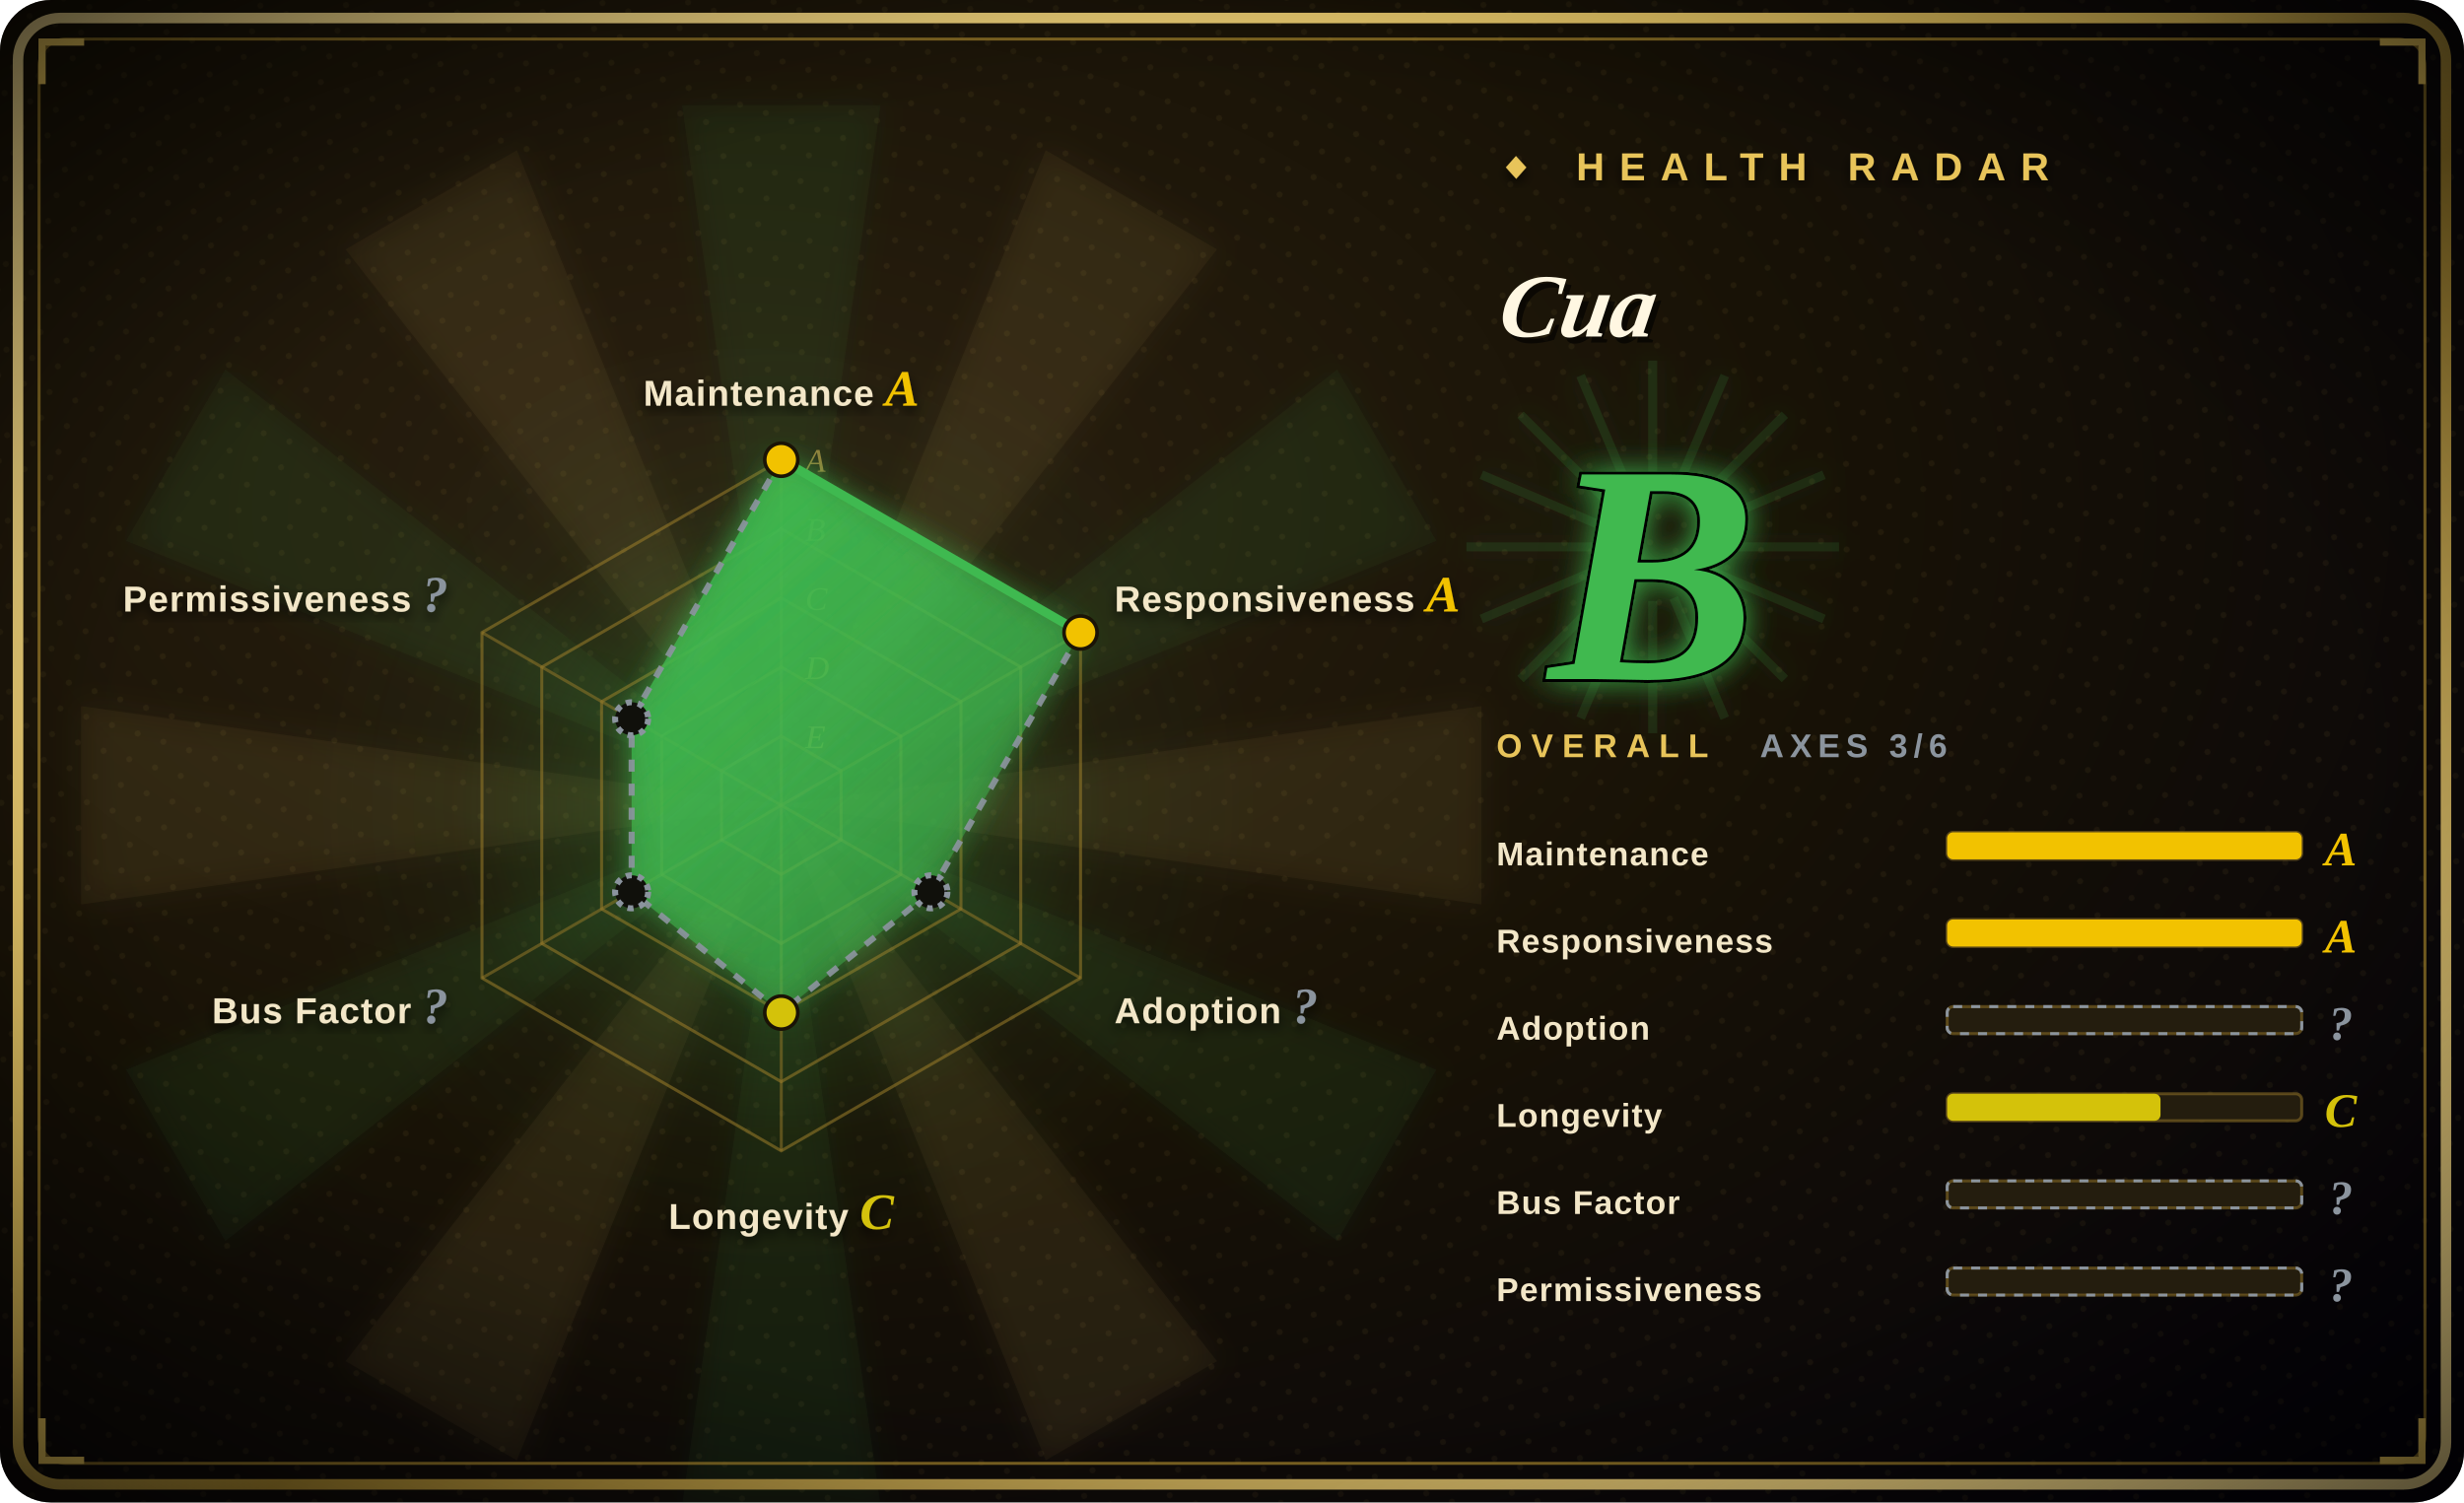
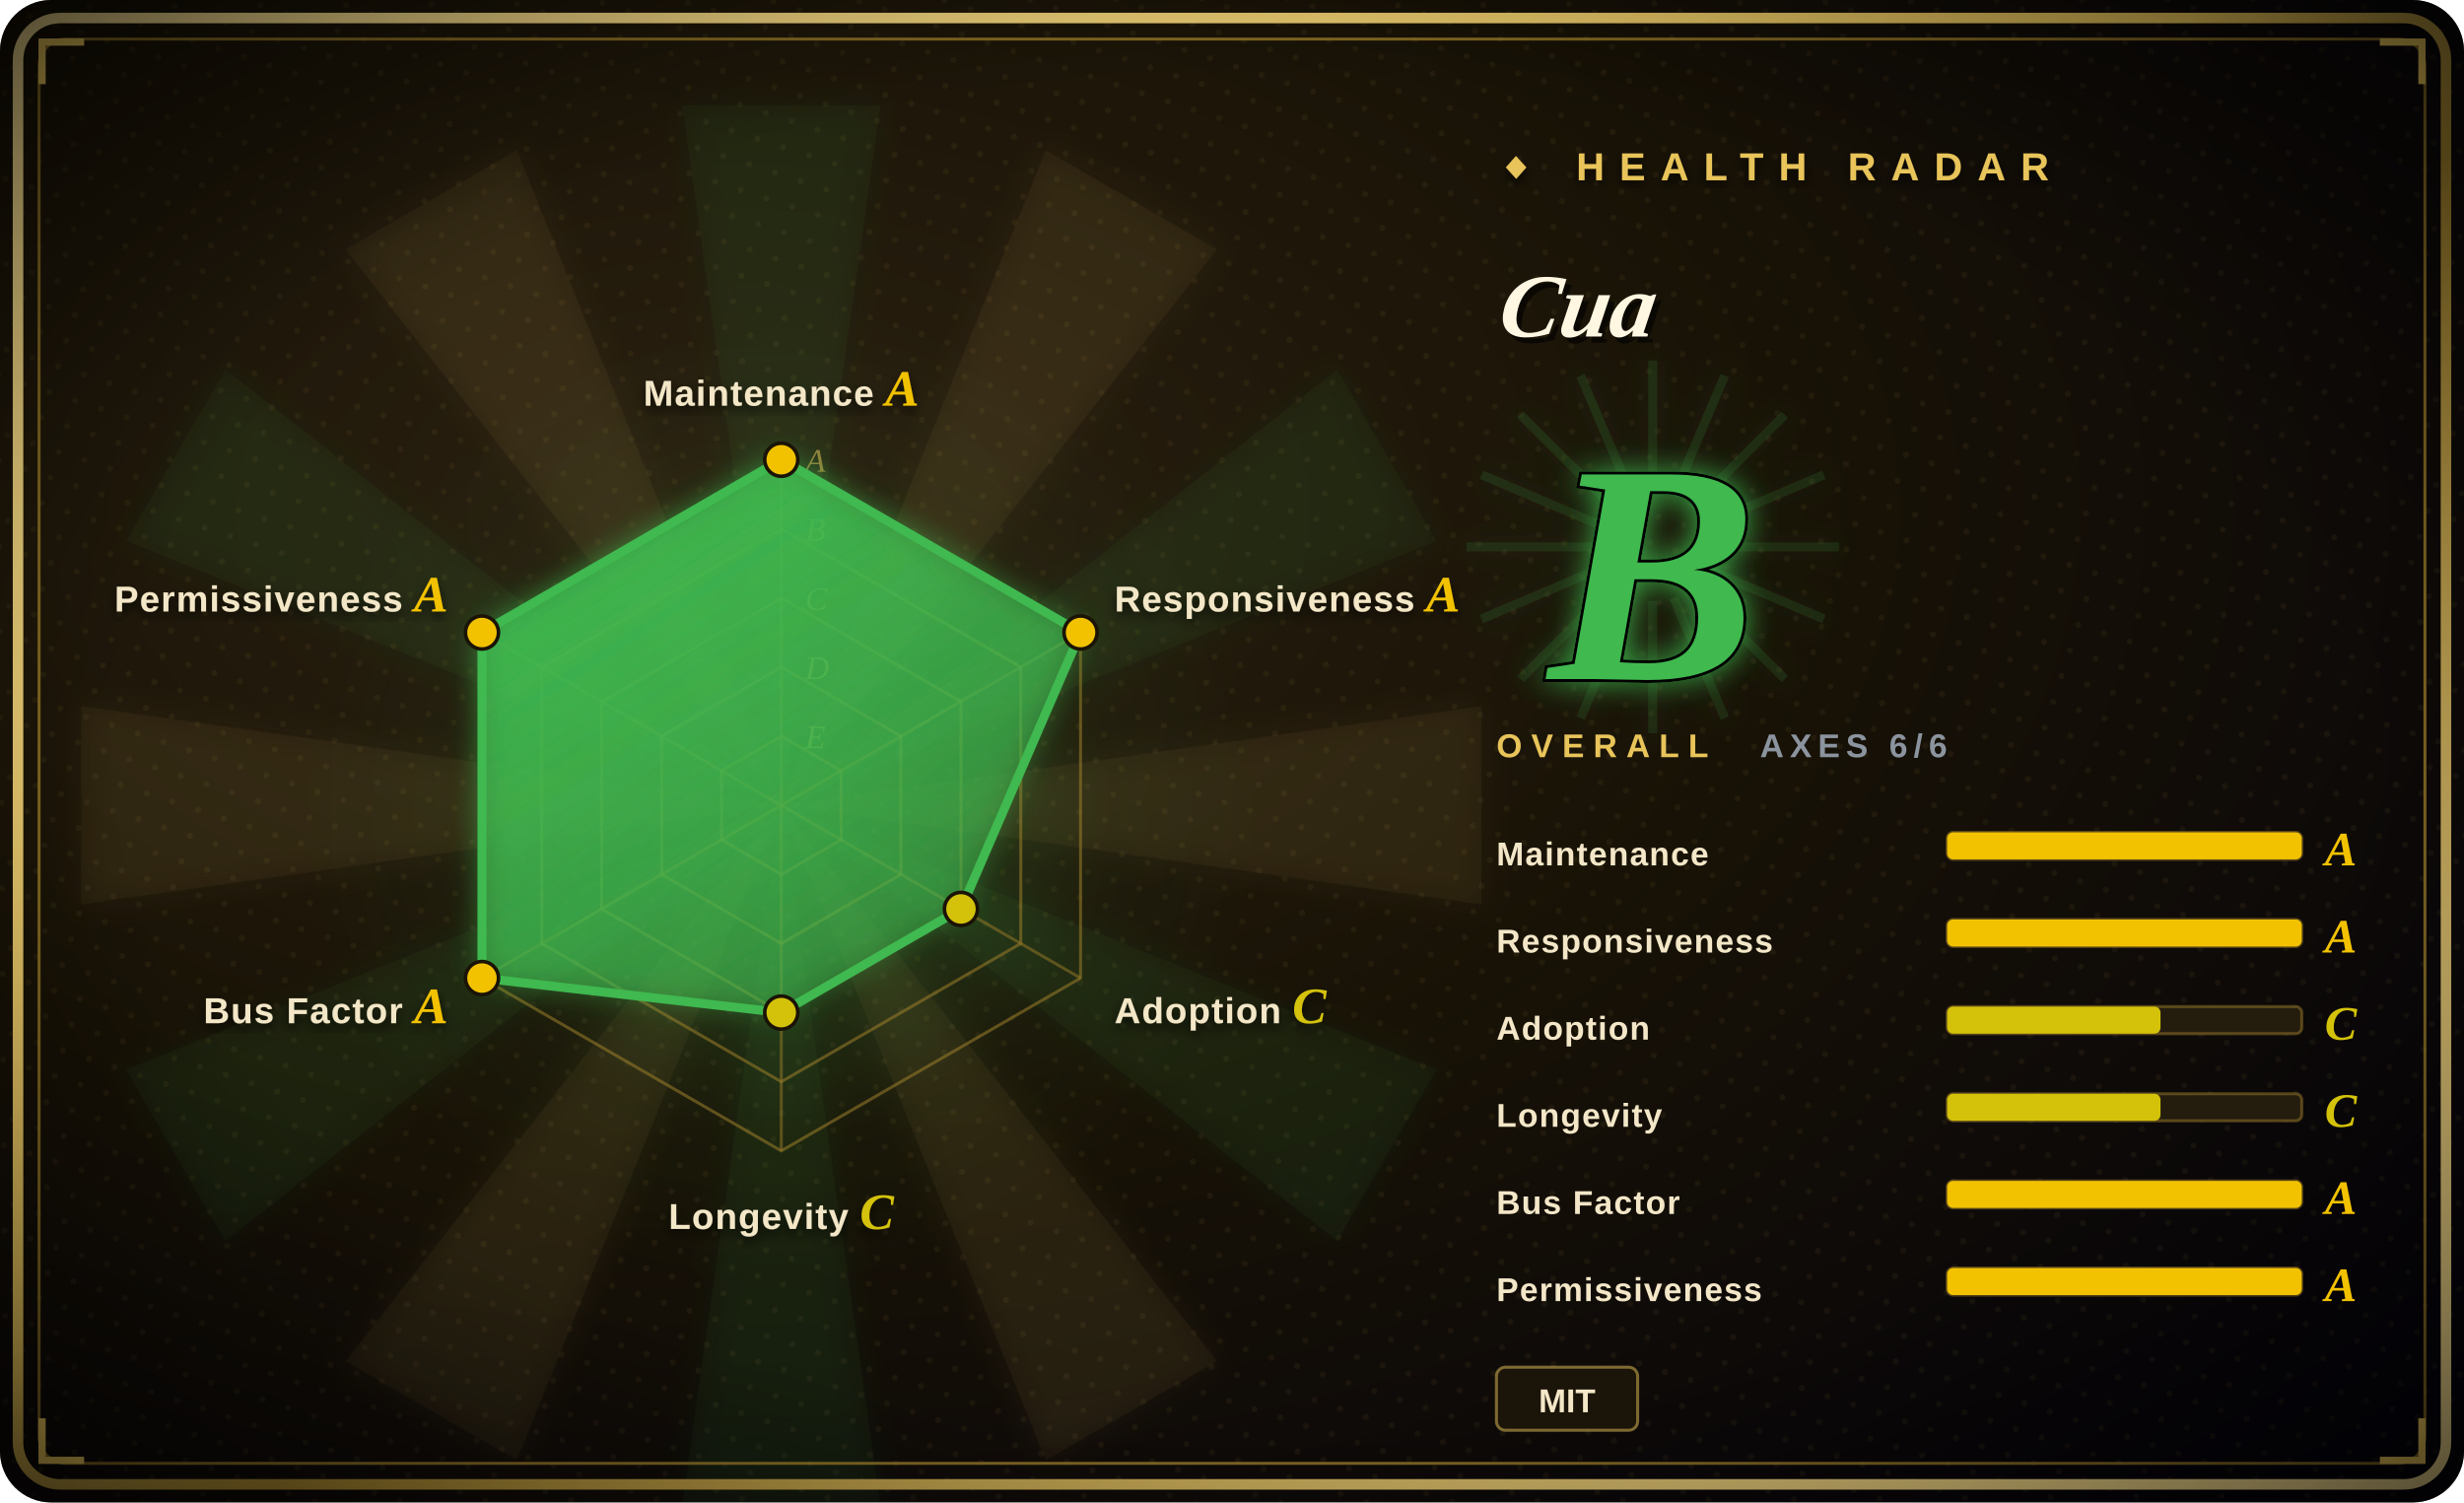
<svg xmlns="http://www.w3.org/2000/svg" width="820" height="500" viewBox="0 0 820 500">
  <defs>
    <radialGradient id="bg" cx="30%" cy="34%" r="90%">
      <stop offset="0%" stop-color="#2a2010" />
      <stop offset="48%" stop-color="#181206" />
      <stop offset="100%" stop-color="#05030a" />
    </radialGradient>
    <radialGradient id="vig" cx="50%" cy="50%" r="72%">
      <stop offset="62%" stop-color="#000000" stop-opacity="0" />
      <stop offset="100%" stop-color="#000000" stop-opacity="0.72" />
    </radialGradient>
    <linearGradient id="frame" x1="0" y1="0" x2="1" y2="1">
      <stop offset="0%" stop-color="#f6dd92" />
      <stop offset="45%" stop-color="#E8C45A" />
      <stop offset="55%" stop-color="#9c7d2a" />
      <stop offset="100%" stop-color="#f6dd92" />
    </linearGradient>
    <linearGradient id="poly" x1="0" y1="0" x2="0.7" y2="1">
      <stop offset="0%" stop-color="#3FB950" stop-opacity="0.92" />
      <stop offset="100%" stop-color="#3FB950" stop-opacity="0.34" />
    </linearGradient>
    <radialGradient id="halo" cx="50%" cy="50%" r="50%">
      <stop offset="0%" stop-color="#3FB950" stop-opacity="0.34" />
      <stop offset="68%" stop-color="#3FB950" stop-opacity="0.04" />
      <stop offset="100%" stop-color="#3FB950" stop-opacity="0" />
    </radialGradient>
    <filter id="glow" x="-60%" y="-60%" width="220%" height="220%">
      <feGaussianBlur stdDeviation="5" result="b" />
      <feMerge>
        <feMergeNode in="b" />
        <feMergeNode in="SourceGraphic" />
      </feMerge>
    </filter>
    <filter id="soft" x="-30%" y="-30%" width="160%" height="160%">
      <feDropShadow dx="0" dy="2" stdDeviation="2" flood-color="#000" flood-opacity="0.7" />
    </filter>
    <pattern id="halftone" width="9" height="9" patternUnits="userSpaceOnUse" patternTransform="rotate(18)">
      <circle cx="2" cy="2" r="1" fill="#E8C45A" fill-opacity="0.06" />
    </pattern>
  </defs>
  <rect width="820" height="500" rx="17" fill="url(#bg)" />
  <rect width="820" height="500" rx="17" fill="url(#halftone)" />
  <g opacity="0.5" filter="url(#glow)">
    <path d="M260,268 L493,235 L493,301 Z" fill="#E8C45A" fill-opacity="0.10" />
    <path d="M260,268 L478,356 L445,413 Z" fill="#3FB950" fill-opacity="0.10" />
    <path d="M260,268 L405,453 L348,486 Z" fill="#E8C45A" fill-opacity="0.10" />
    <path d="M260,268 L293,501 L227,501 Z" fill="#3FB950" fill-opacity="0.10" />
    <path d="M260,268 L172,486 L115,453 Z" fill="#E8C45A" fill-opacity="0.10" />
    <path d="M260,268 L75,413 L42,356 Z" fill="#3FB950" fill-opacity="0.10" />
    <path d="M260,268 L27,301 L27,235 Z" fill="#E8C45A" fill-opacity="0.10" />
    <path d="M260,268 L42,180 L75,123 Z" fill="#3FB950" fill-opacity="0.10" />
    <path d="M260,268 L115,83 L172,50 Z" fill="#E8C45A" fill-opacity="0.10" />
    <path d="M260,268 L227,35 L293,35 Z" fill="#3FB950" fill-opacity="0.10" />
    <path d="M260,268 L348,50 L405,83 Z" fill="#E8C45A" fill-opacity="0.10" />
    <path d="M260,268 L445,123 L478,180 Z" fill="#3FB950" fill-opacity="0.10" />
  </g>
  <circle cx="260" cy="268" r="161" fill="url(#halo)" />
  <rect x="6" y="6" width="808" height="488" rx="14" fill="none" stroke="url(#frame)" stroke-width="3.5" />
  <rect x="13" y="13" width="794" height="474" rx="9" fill="none" stroke="#9c7d2a" stroke-width="1" stroke-opacity="0.8" />
  <path d="M14,28 L14,14 L28,14" fill="none" stroke="#E8C45A" stroke-width="2.4" />
  <path d="M806,28 L806,14 L792,14" fill="none" stroke="#E8C45A" stroke-width="2.4" />
  <path d="M14,472 L14,486 L28,486" fill="none" stroke="#E8C45A" stroke-width="2.4" />
  <path d="M806,472 L806,486 L792,486" fill="none" stroke="#E8C45A" stroke-width="2.4" />
  <rect width="820" height="500" rx="17" fill="url(#vig)" />
  <polygon points="260.0,153.0 359.6,210.5 359.6,325.5 260.0,383.0 160.4,325.5 160.4,210.5" fill="none" stroke="#9c7d2a" stroke-opacity="0.55" stroke-width="1" />
  <polygon points="260.0,176.0 339.7,222.0 339.7,314.0 260.0,360.0 180.3,314.0 180.3,222.0" fill="none" stroke="#9c7d2a" stroke-opacity="0.55" stroke-width="1" />
  <polygon points="260.0,199.0 319.8,233.5 319.8,302.5 260.0,337.0 200.2,302.5 200.2,233.5" fill="none" stroke="#9c7d2a" stroke-opacity="0.55" stroke-width="1" />
  <polygon points="260.0,222.0 299.8,245.0 299.8,291.0 260.0,314.0 220.2,291.0 220.2,245.0" fill="none" stroke="#9c7d2a" stroke-opacity="0.55" stroke-width="1" />
  <polygon points="260.0,245.0 279.9,256.5 279.9,279.5 260.0,291.0 240.1,279.5 240.1,256.5" fill="none" stroke="#9c7d2a" stroke-opacity="0.55" stroke-width="1" />
  <line x1="260" y1="268" x2="260.0" y2="153.0" stroke="#9c7d2a" stroke-opacity="0.5" stroke-width="1" />
  <line x1="260" y1="268" x2="359.6" y2="210.5" stroke="#9c7d2a" stroke-opacity="0.5" stroke-width="1" />
  <line x1="260" y1="268" x2="359.6" y2="325.5" stroke="#9c7d2a" stroke-opacity="0.5" stroke-width="1" />
  <line x1="260" y1="268" x2="260.0" y2="383.0" stroke="#9c7d2a" stroke-opacity="0.5" stroke-width="1" />
  <line x1="260" y1="268" x2="160.4" y2="325.5" stroke="#9c7d2a" stroke-opacity="0.5" stroke-width="1" />
  <line x1="260" y1="268" x2="160.4" y2="210.5" stroke="#9c7d2a" stroke-opacity="0.5" stroke-width="1" />
  <text x="268" y="157.0" font-size="11" font-style="italic" fill="#E8C45A" fill-opacity="0.55" font-family="'Georgia','Times New Roman',serif">A</text>
  <text x="268" y="180.0" font-size="11" font-style="italic" fill="#E8C45A" fill-opacity="0.55" font-family="'Georgia','Times New Roman',serif">B</text>
  <text x="268" y="203.0" font-size="11" font-style="italic" fill="#E8C45A" fill-opacity="0.55" font-family="'Georgia','Times New Roman',serif">C</text>
  <text x="268" y="226.0" font-size="11" font-style="italic" fill="#E8C45A" fill-opacity="0.55" font-family="'Georgia','Times New Roman',serif">D</text>
  <text x="268" y="249.0" font-size="11" font-style="italic" fill="#E8C45A" fill-opacity="0.55" font-family="'Georgia','Times New Roman',serif">E</text>
-   <polygon points="260.0,153.0 359.6,210.5 309.8,296.8 260.0,337.0 210.2,296.8 210.2,239.2" fill="url(#poly)" filter="url(#glow)" />
+   <polygon points="260.0,153.0 359.6,210.5 319.8,302.5 260.0,337.0 160.4,325.5 160.4,210.5" fill="url(#poly)" filter="url(#glow)" />
  <line x1="260.0" y1="153.0" x2="359.6" y2="210.5" stroke="#3FB950" stroke-width="3" />
-   <line x1="359.6" y1="210.5" x2="309.8" y2="296.8" stroke="#8B949E" stroke-width="2" stroke-dasharray="4 4" stroke-opacity="0.92" />
-   <line x1="309.8" y1="296.8" x2="260.0" y2="337.0" stroke="#8B949E" stroke-width="2" stroke-dasharray="4 4" stroke-opacity="0.92" />
-   <line x1="260.0" y1="337.0" x2="210.2" y2="296.8" stroke="#8B949E" stroke-width="2" stroke-dasharray="4 4" stroke-opacity="0.92" />
-   <line x1="210.2" y1="296.8" x2="210.2" y2="239.2" stroke="#8B949E" stroke-width="2" stroke-dasharray="4 4" stroke-opacity="0.92" />
-   <line x1="210.2" y1="239.2" x2="260.0" y2="153.0" stroke="#8B949E" stroke-width="2" stroke-dasharray="4 4" stroke-opacity="0.92" />
+   <line x1="359.6" y1="210.5" x2="319.8" y2="302.5" stroke="#3FB950" stroke-width="3" />
+   <line x1="319.8" y1="302.5" x2="260.0" y2="337.0" stroke="#3FB950" stroke-width="3" />
+   <line x1="260.0" y1="337.0" x2="160.4" y2="325.5" stroke="#3FB950" stroke-width="3" />
+   <line x1="160.4" y1="325.5" x2="160.4" y2="210.5" stroke="#3FB950" stroke-width="3" />
+   <line x1="160.4" y1="210.5" x2="260.0" y2="153.0" stroke="#3FB950" stroke-width="3" />
  <circle cx="260.0" cy="153.0" r="5.5" fill="#F2C200" stroke="#1a1306" stroke-width="1.2" />
  <circle cx="359.6" cy="210.5" r="5.5" fill="#F2C200" stroke="#1a1306" stroke-width="1.2" />
-   <circle cx="309.8" cy="296.8" r="5.5" fill="#10100b" stroke="#8B949E" stroke-width="2" stroke-dasharray="2 2" />
+   <circle cx="319.8" cy="302.5" r="5.5" fill="#D4C20A" stroke="#1a1306" stroke-width="1.2" />
  <circle cx="260.0" cy="337.0" r="5.5" fill="#D4C20A" stroke="#1a1306" stroke-width="1.2" />
-   <circle cx="210.2" cy="296.8" r="5.5" fill="#10100b" stroke="#8B949E" stroke-width="2" stroke-dasharray="2 2" />
-   <circle cx="210.2" cy="239.2" r="5.5" fill="#10100b" stroke="#8B949E" stroke-width="2" stroke-dasharray="2 2" />
+   <circle cx="160.4" cy="325.5" r="5.5" fill="#F2C200" stroke="#1a1306" stroke-width="1.2" />
+   <circle cx="160.4" cy="210.5" r="5.5" fill="#F2C200" stroke="#1a1306" stroke-width="1.2" />
  <text x="260.0" y="135.0" font-size="12" font-weight="900" fill="#f3e7c8" text-anchor="middle" font-family="'Arial Black','Helvetica Neue',Arial,sans-serif" letter-spacing="0.4" filter="url(#soft)">Maintenance <tspan fill="#F2C200" font-family="'Georgia','Times New Roman',serif" font-style="italic" font-size="17">A</tspan>
  </text>
  <text x="370.9" y="203.5" font-size="12" font-weight="900" fill="#f3e7c8" text-anchor="start" font-family="'Arial Black','Helvetica Neue',Arial,sans-serif" letter-spacing="0.4" filter="url(#soft)">Responsiveness <tspan fill="#F2C200" font-family="'Georgia','Times New Roman',serif" font-style="italic" font-size="17">A</tspan>
  </text>
-   <text x="370.9" y="340.5" font-size="12" font-weight="900" fill="#f3e7c8" text-anchor="start" font-family="'Arial Black','Helvetica Neue',Arial,sans-serif" letter-spacing="0.4" filter="url(#soft)">Adoption <tspan fill="#8B949E" font-family="'Georgia','Times New Roman',serif" font-style="italic" font-size="17">?</tspan>
+   <text x="370.9" y="340.5" font-size="12" font-weight="900" fill="#f3e7c8" text-anchor="start" font-family="'Arial Black','Helvetica Neue',Arial,sans-serif" letter-spacing="0.4" filter="url(#soft)">Adoption <tspan fill="#D4C20A" font-family="'Georgia','Times New Roman',serif" font-style="italic" font-size="17">C</tspan>
  </text>
  <text x="260.0" y="409.0" font-size="12" font-weight="900" fill="#f3e7c8" text-anchor="middle" font-family="'Arial Black','Helvetica Neue',Arial,sans-serif" letter-spacing="0.4" filter="url(#soft)">Longevity <tspan fill="#D4C20A" font-family="'Georgia','Times New Roman',serif" font-style="italic" font-size="17">C</tspan>
  </text>
-   <text x="149.1" y="340.5" font-size="12" font-weight="900" fill="#f3e7c8" text-anchor="end" font-family="'Arial Black','Helvetica Neue',Arial,sans-serif" letter-spacing="0.4" filter="url(#soft)">Bus Factor <tspan fill="#8B949E" font-family="'Georgia','Times New Roman',serif" font-style="italic" font-size="17">?</tspan>
+   <text x="149.1" y="340.5" font-size="12" font-weight="900" fill="#f3e7c8" text-anchor="end" font-family="'Arial Black','Helvetica Neue',Arial,sans-serif" letter-spacing="0.4" filter="url(#soft)">Bus Factor <tspan fill="#F2C200" font-family="'Georgia','Times New Roman',serif" font-style="italic" font-size="17">A</tspan>
  </text>
-   <text x="149.1" y="203.5" font-size="12" font-weight="900" fill="#f3e7c8" text-anchor="end" font-family="'Arial Black','Helvetica Neue',Arial,sans-serif" letter-spacing="0.4" filter="url(#soft)">Permissiveness <tspan fill="#8B949E" font-family="'Georgia','Times New Roman',serif" font-style="italic" font-size="17">?</tspan>
+   <text x="149.1" y="203.5" font-size="12" font-weight="900" fill="#f3e7c8" text-anchor="end" font-family="'Arial Black','Helvetica Neue',Arial,sans-serif" letter-spacing="0.4" filter="url(#soft)">Permissiveness <tspan fill="#F2C200" font-family="'Georgia','Times New Roman',serif" font-style="italic" font-size="17">A</tspan>
  </text>
  <text x="498" y="60" font-size="13" letter-spacing="5" fill="#E8C45A" font-weight="900" font-family="'Arial Black','Helvetica Neue',Arial,sans-serif" filter="url(#soft)">◆ HEALTH RADAR</text>
  <g transform="translate(498,112) skewX(-9)">
    <text x="2" y="2" font-size="30" font-weight="900" font-style="italic" fill="#000" fill-opacity="0.6" font-family="'Georgia','Times New Roman',serif">Cua</text>
    <text x="0" y="0" font-size="30" font-weight="900" font-style="italic" fill="#fff7e2" font-family="'Georgia','Times New Roman',serif">Cua</text>
  </g>
  <line x1="498" y1="124" x2="648" y2="124" stroke="url(#frame)" stroke-width="2" />
  <g opacity="0.85" filter="url(#glow)">
    <line x1="568" y1="182" x2="612" y2="182" stroke="#3FB950" stroke-opacity="0.16" stroke-width="3" />
    <line x1="567" y1="189" x2="607" y2="206" stroke="#3FB950" stroke-opacity="0.16" stroke-width="3" />
    <line x1="563" y1="195" x2="594" y2="226" stroke="#3FB950" stroke-opacity="0.16" stroke-width="3" />
    <line x1="557" y1="199" x2="574" y2="239" stroke="#3FB950" stroke-opacity="0.16" stroke-width="3" />
    <line x1="550" y1="200" x2="550" y2="244" stroke="#3FB950" stroke-opacity="0.16" stroke-width="3" />
    <line x1="543" y1="199" x2="526" y2="239" stroke="#3FB950" stroke-opacity="0.16" stroke-width="3" />
    <line x1="537" y1="195" x2="506" y2="226" stroke="#3FB950" stroke-opacity="0.16" stroke-width="3" />
    <line x1="533" y1="189" x2="493" y2="206" stroke="#3FB950" stroke-opacity="0.16" stroke-width="3" />
    <line x1="532" y1="182" x2="488" y2="182" stroke="#3FB950" stroke-opacity="0.16" stroke-width="3" />
    <line x1="533" y1="175" x2="493" y2="158" stroke="#3FB950" stroke-opacity="0.16" stroke-width="3" />
    <line x1="537" y1="169" x2="506" y2="138" stroke="#3FB950" stroke-opacity="0.16" stroke-width="3" />
    <line x1="543" y1="165" x2="526" y2="125" stroke="#3FB950" stroke-opacity="0.16" stroke-width="3" />
    <line x1="550" y1="164" x2="550" y2="120" stroke="#3FB950" stroke-opacity="0.16" stroke-width="3" />
    <line x1="557" y1="165" x2="574" y2="125" stroke="#3FB950" stroke-opacity="0.16" stroke-width="3" />
    <line x1="563" y1="169" x2="594" y2="138" stroke="#3FB950" stroke-opacity="0.16" stroke-width="3" />
    <line x1="567" y1="175" x2="607" y2="158" stroke="#3FB950" stroke-opacity="0.16" stroke-width="3" />
  </g>
  <text x="550" y="226" font-size="104" font-weight="900" font-style="italic" text-anchor="middle" fill="#3FB950" stroke="#000" stroke-width="2" paint-order="stroke" font-family="'Georgia','Times New Roman',serif" filter="url(#glow)">B</text>
  <text x="498" y="252" font-size="11" letter-spacing="3" fill="#E8C45A" font-family="'Arial Black','Helvetica Neue',Arial,sans-serif" font-weight="900">OVERALL</text>
-   <text x="648" y="252" font-size="11" letter-spacing="2" fill="#8B949E" font-family="'Arial Black','Helvetica Neue',Arial,sans-serif" font-weight="900" text-anchor="end">AXES 3/6</text>
+   <text x="648" y="252" font-size="11" letter-spacing="2" fill="#8B949E" font-family="'Arial Black','Helvetica Neue',Arial,sans-serif" font-weight="900" text-anchor="end">AXES 6/6</text>
  <text x="498" y="288" font-size="11" font-weight="900" fill="#f3e7c8" font-family="'Arial Black','Helvetica Neue',Arial,sans-serif" letter-spacing="0.4">Maintenance</text>
  <rect x="648" y="277" width="118" height="9" rx="2" fill="#241d0e" stroke="#9c7d2a" stroke-opacity="0.5" />
  <rect x="648" y="277" width="118" height="9" rx="2" fill="#F2C200" />
  <text x="779" y="288" font-size="16" font-weight="900" font-style="italic" fill="#F2C200" font-family="'Georgia','Times New Roman',serif" text-anchor="middle">A</text>
  <text x="498" y="317" font-size="11" font-weight="900" fill="#f3e7c8" font-family="'Arial Black','Helvetica Neue',Arial,sans-serif" letter-spacing="0.4">Responsiveness</text>
  <rect x="648" y="306" width="118" height="9" rx="2" fill="#241d0e" stroke="#9c7d2a" stroke-opacity="0.5" />
  <rect x="648" y="306" width="118" height="9" rx="2" fill="#F2C200" />
  <text x="779" y="317" font-size="16" font-weight="900" font-style="italic" fill="#F2C200" font-family="'Georgia','Times New Roman',serif" text-anchor="middle">A</text>
  <text x="498" y="346" font-size="11" font-weight="900" fill="#f3e7c8" font-family="'Arial Black','Helvetica Neue',Arial,sans-serif" letter-spacing="0.4">Adoption</text>
  <rect x="648" y="335" width="118" height="9" rx="2" fill="#241d0e" stroke="#9c7d2a" stroke-opacity="0.5" />
-   <rect x="648" y="335" width="118" height="9" rx="2" fill="none" stroke="#8B949E" stroke-dasharray="3 3" />
-   <text x="779" y="346" font-size="16" font-weight="900" font-style="italic" fill="#8B949E" font-family="'Georgia','Times New Roman',serif" text-anchor="middle">?</text>
+   <rect x="648" y="335" width="71" height="9" rx="2" fill="#D4C20A" />
+   <text x="779" y="346" font-size="16" font-weight="900" font-style="italic" fill="#D4C20A" font-family="'Georgia','Times New Roman',serif" text-anchor="middle">C</text>
  <text x="498" y="375" font-size="11" font-weight="900" fill="#f3e7c8" font-family="'Arial Black','Helvetica Neue',Arial,sans-serif" letter-spacing="0.4">Longevity</text>
  <rect x="648" y="364" width="118" height="9" rx="2" fill="#241d0e" stroke="#9c7d2a" stroke-opacity="0.5" />
  <rect x="648" y="364" width="71" height="9" rx="2" fill="#D4C20A" />
  <text x="779" y="375" font-size="16" font-weight="900" font-style="italic" fill="#D4C20A" font-family="'Georgia','Times New Roman',serif" text-anchor="middle">C</text>
  <text x="498" y="404" font-size="11" font-weight="900" fill="#f3e7c8" font-family="'Arial Black','Helvetica Neue',Arial,sans-serif" letter-spacing="0.4">Bus Factor</text>
  <rect x="648" y="393" width="118" height="9" rx="2" fill="#241d0e" stroke="#9c7d2a" stroke-opacity="0.5" />
-   <rect x="648" y="393" width="118" height="9" rx="2" fill="none" stroke="#8B949E" stroke-dasharray="3 3" />
-   <text x="779" y="404" font-size="16" font-weight="900" font-style="italic" fill="#8B949E" font-family="'Georgia','Times New Roman',serif" text-anchor="middle">?</text>
+   <rect x="648" y="393" width="118" height="9" rx="2" fill="#F2C200" />
+   <text x="779" y="404" font-size="16" font-weight="900" font-style="italic" fill="#F2C200" font-family="'Georgia','Times New Roman',serif" text-anchor="middle">A</text>
  <text x="498" y="433" font-size="11" font-weight="900" fill="#f3e7c8" font-family="'Arial Black','Helvetica Neue',Arial,sans-serif" letter-spacing="0.4">Permissiveness</text>
  <rect x="648" y="422" width="118" height="9" rx="2" fill="#241d0e" stroke="#9c7d2a" stroke-opacity="0.5" />
-   <rect x="648" y="422" width="118" height="9" rx="2" fill="none" stroke="#8B949E" stroke-dasharray="3 3" />
-   <text x="779" y="433" font-size="16" font-weight="900" font-style="italic" fill="#8B949E" font-family="'Georgia','Times New Roman',serif" text-anchor="middle">?</text>
+   <rect x="648" y="422" width="118" height="9" rx="2" fill="#F2C200" />
+   <text x="779" y="433" font-size="16" font-weight="900" font-style="italic" fill="#F2C200" font-family="'Georgia','Times New Roman',serif" text-anchor="middle">A</text>
+   <rect x="498" y="455" width="47" height="21" rx="3" fill="#1b1408" stroke="#E8C45A" stroke-opacity="0.5" />
+   <text x="521.5" y="470" font-size="11" font-weight="700" fill="#f3e7c8" text-anchor="middle" font-family="'Arial Black','Helvetica Neue',Arial,sans-serif">MIT</text>
</svg>
